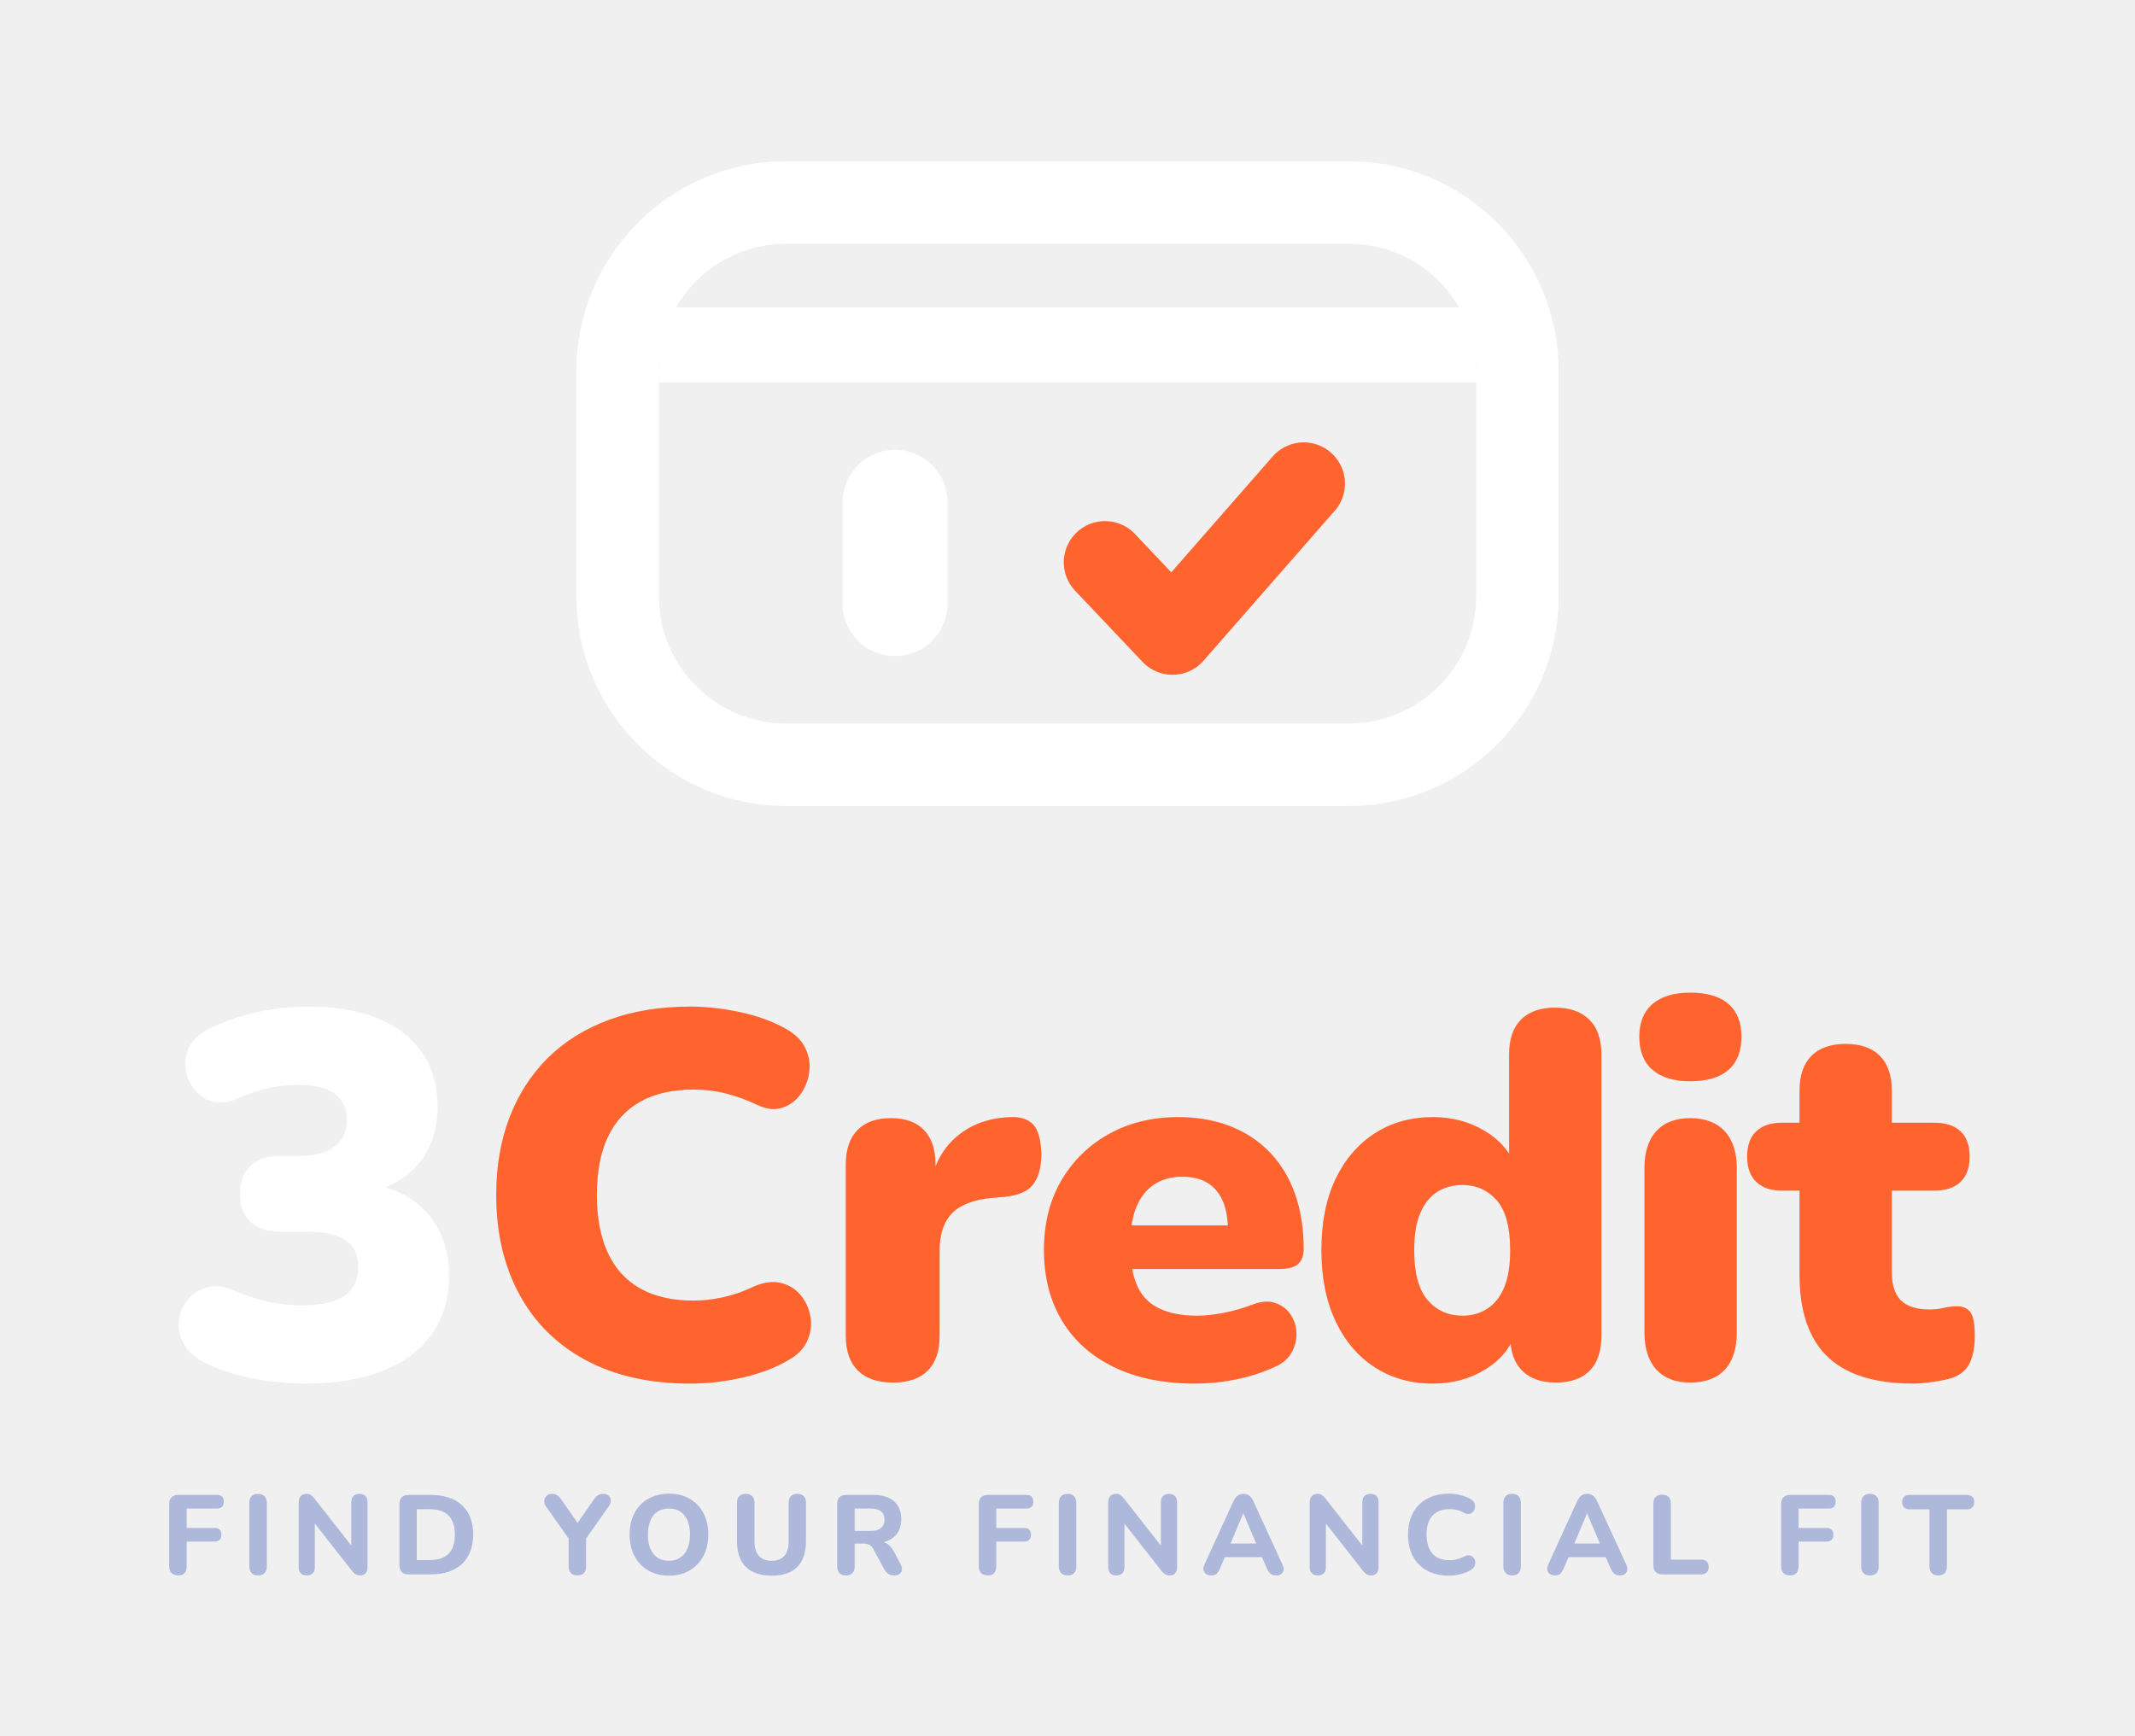
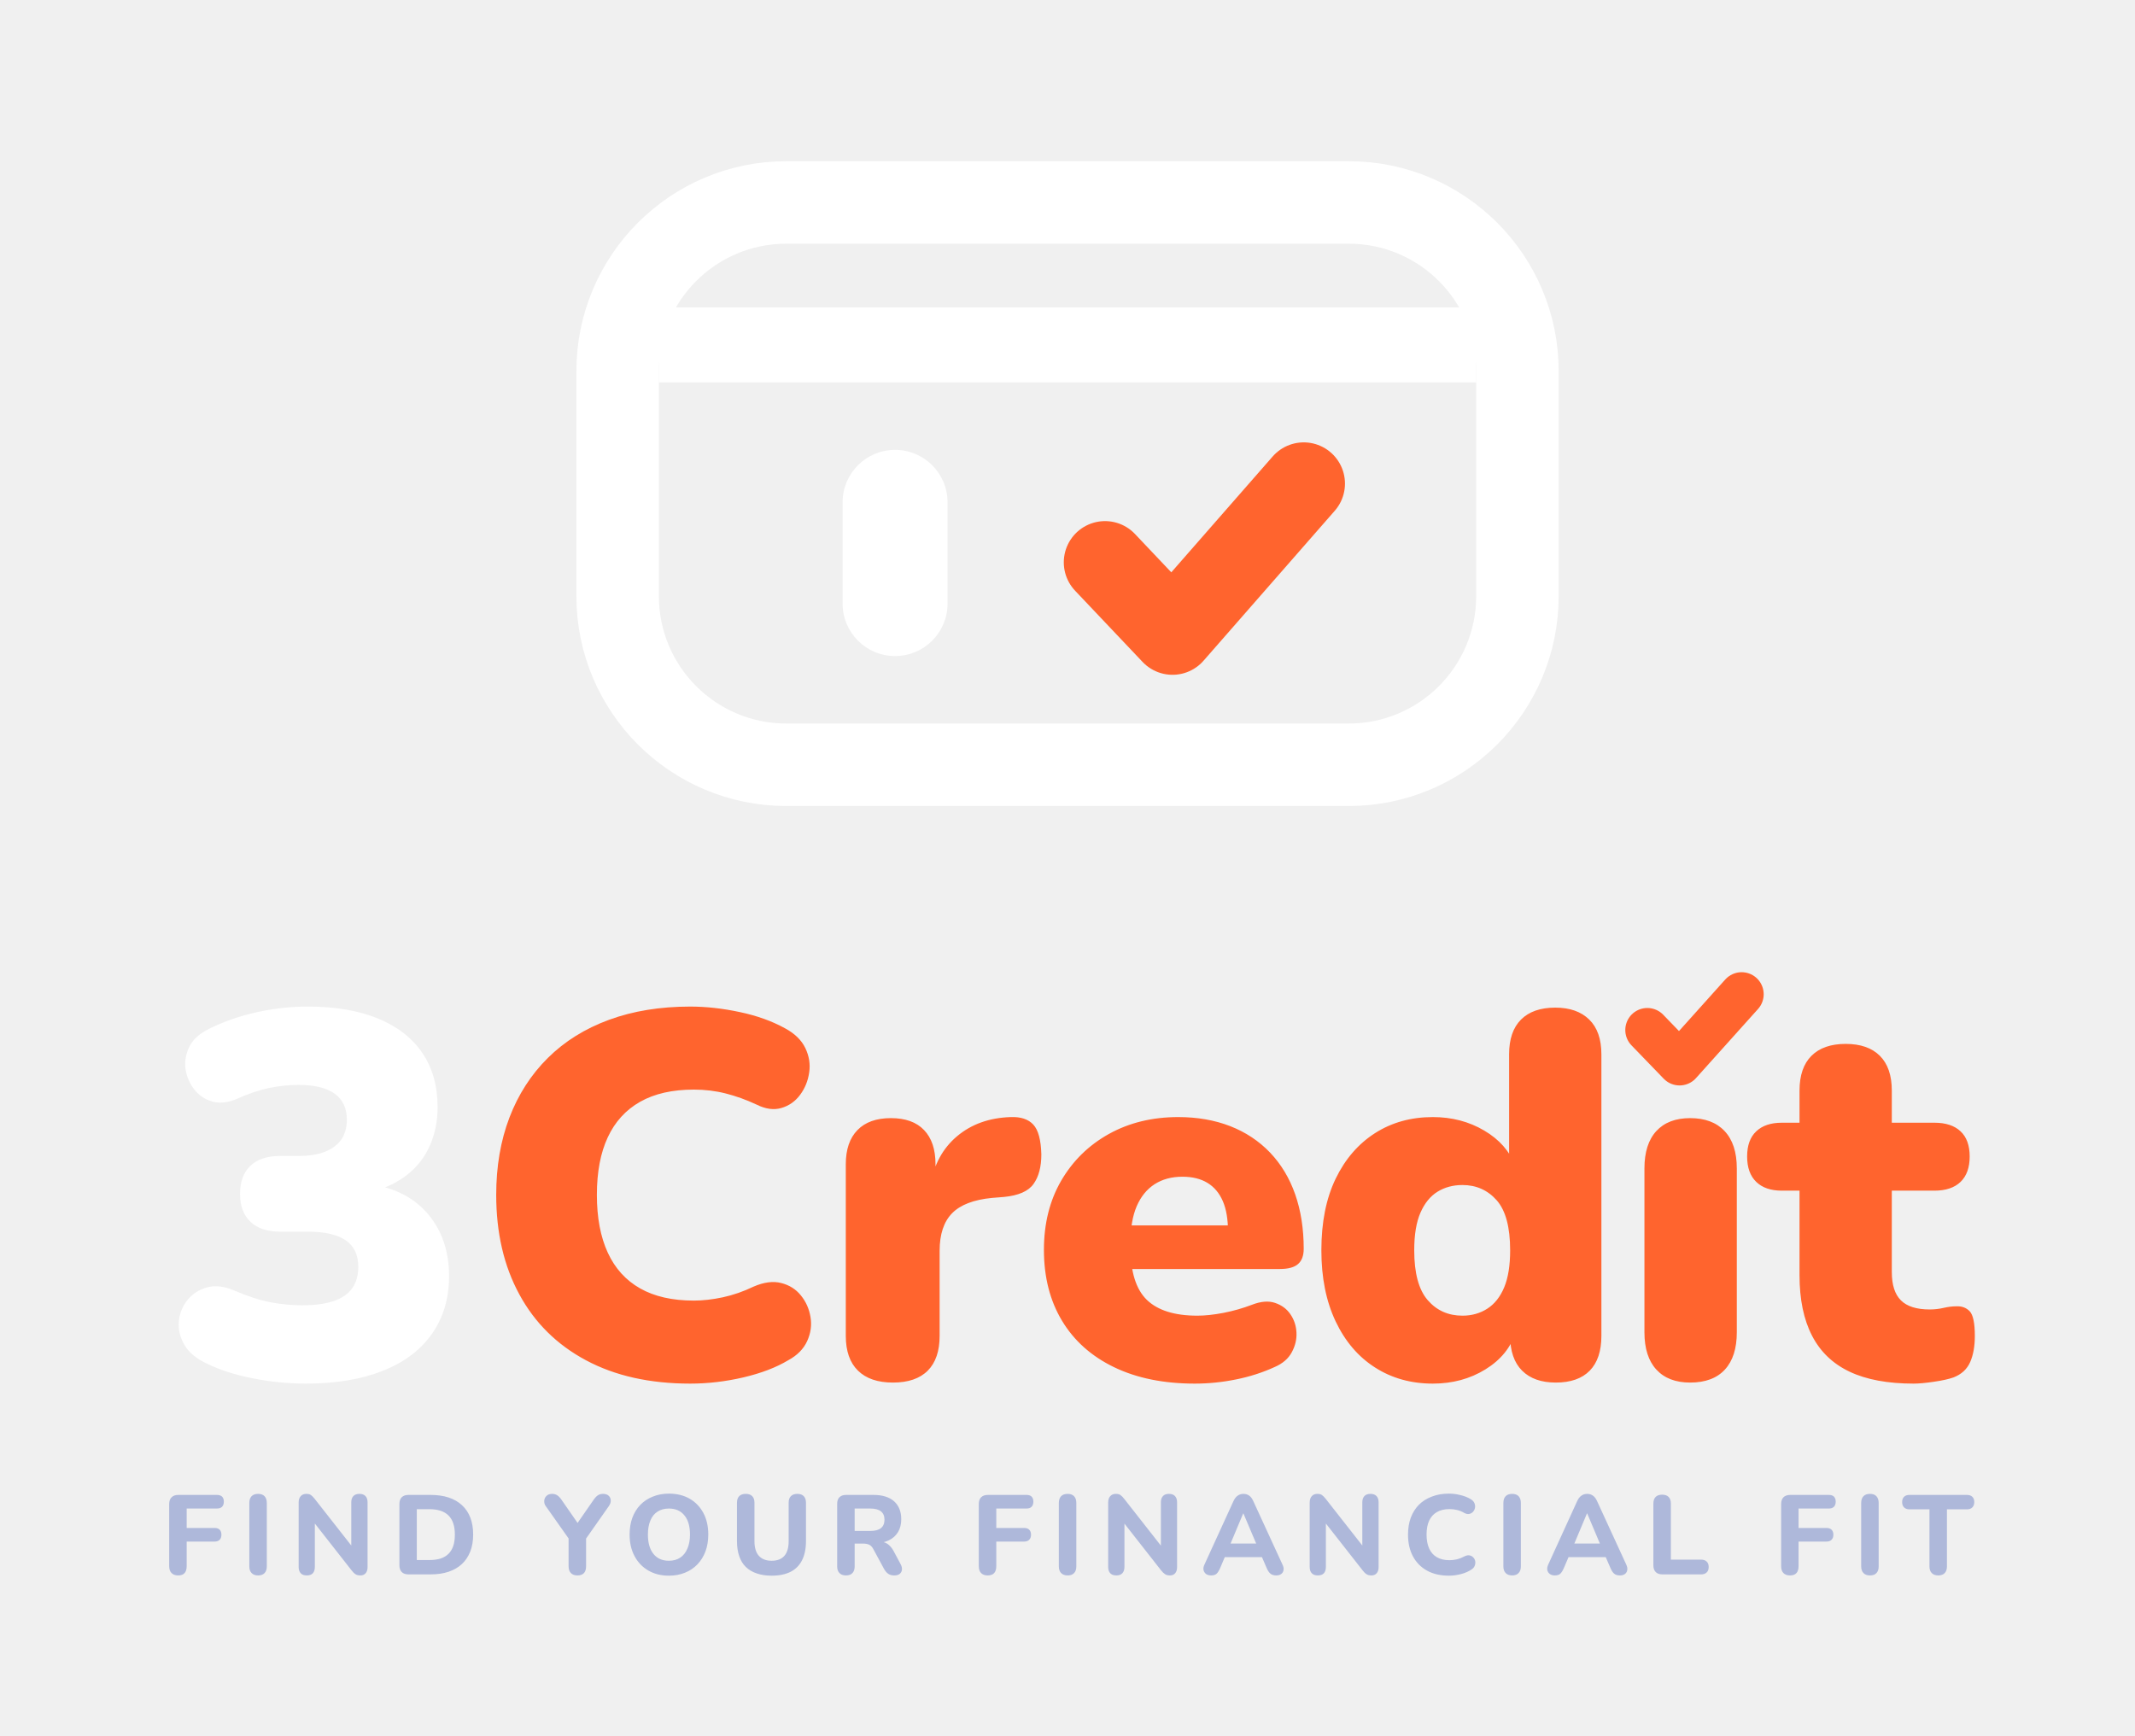
<svg xmlns="http://www.w3.org/2000/svg" viewBox="0 0 264.87 215.34" role="img">
  <g transform="translate(58.02 -12.09) scale(2.3256)">
    <rect x="8" y="16" width="48" height="30" rx="9" fill="none" stroke="#FFFFFF" stroke-width="4.4" />
    <path d="M10.2 23.6H53.8" stroke="#FFFFFF" stroke-width="4" />
    <rect x="20" y="29.2" width="5.6" height="11" rx="2.8" fill="#FFFFFF" />
    <path d="M34 35.2l3.6 3.8l7-8" fill="none" stroke="#FF642E" stroke-width="4.4" stroke-linecap="round" stroke-linejoin="round" />
  </g>
  <path fill="#FFFFFF" d="M37.95 171.67Q34.67 171.67 31.39 171.02Q28.11 170.38 25.73 169.22Q23.67 168.26 22.86 166.84Q22.06 165.43 22.19 163.95Q22.32 162.47 23.25 161.31Q24.18 160.15 25.69 159.73Q27.21 159.31 29.14 160.15Q31.52 161.18 33.51 161.57Q35.51 161.95 37.5 161.95Q39.82 161.95 41.36 161.44Q42.91 160.92 43.68 159.86Q44.45 158.8 44.45 157.19Q44.45 154.94 42.87 153.88Q41.3 152.82 38.27 152.82H34.8Q32.35 152.82 31.07 151.59Q29.78 150.37 29.78 148.12Q29.78 145.87 31.07 144.64Q32.35 143.42 34.8 143.42H37.11Q38.98 143.42 40.3 142.91Q41.62 142.39 42.33 141.4Q43.03 140.4 43.03 138.92Q43.03 136.8 41.52 135.7Q40.01 134.61 37.05 134.61Q35.25 134.61 33.38 134.99Q31.52 135.38 29.39 136.34Q27.72 137.05 26.34 136.67Q24.95 136.28 24.09 135.15Q23.22 134.03 23.02 132.65Q22.83 131.26 23.47 129.91Q24.12 128.56 25.92 127.66Q28.62 126.31 31.81 125.6Q34.99 124.89 38.21 124.89Q43.29 124.89 46.89 126.37Q50.5 127.85 52.4 130.65Q54.29 133.45 54.29 137.37Q54.29 139.95 53.33 142.14Q52.36 144.32 50.5 145.77Q48.63 147.22 46.12 147.86V146.96Q50.63 147.67 53.17 150.72Q55.71 153.78 55.71 158.35Q55.71 162.47 53.59 165.49Q51.46 168.52 47.47 170.09Q43.48 171.67 37.95 171.67Z" />
-   <path fill="#FF642E" d="M85.63 171.67Q78.1 171.67 72.69 168.77Q67.29 165.88 64.43 160.6Q61.56 155.33 61.56 148.25Q61.56 142.97 63.2 138.66Q64.85 134.35 67.97 131.26Q71.09 128.17 75.56 126.53Q80.03 124.89 85.63 124.89Q88.59 124.89 91.77 125.57Q94.96 126.24 97.4 127.59Q99.2 128.56 99.91 130.04Q100.62 131.52 100.39 133.06Q100.17 134.61 99.27 135.83Q98.37 137.05 96.95 137.47Q95.54 137.89 93.86 137.05Q91.93 136.15 90.03 135.67Q88.14 135.19 86.08 135.19Q82.09 135.19 79.42 136.7Q76.75 138.21 75.4 141.11Q74.05 144 74.05 148.25Q74.05 152.49 75.4 155.42Q76.75 158.35 79.42 159.86Q82.09 161.37 86.08 161.37Q87.75 161.37 89.68 160.96Q91.61 160.54 93.48 159.64Q95.41 158.8 96.92 159.19Q98.43 159.57 99.36 160.73Q100.3 161.89 100.55 163.4Q100.81 164.91 100.14 166.39Q99.46 167.87 97.79 168.77Q95.54 170.12 92.22 170.9Q88.91 171.67 85.63 171.67ZM110.78 171.54Q107.95 171.54 106.44 170.06Q104.93 168.58 104.93 165.75V144.45Q104.93 141.69 106.38 140.21Q107.82 138.73 110.53 138.73Q113.23 138.73 114.64 140.21Q116.06 141.69 116.06 144.45V147.09H115.42Q116.06 143.23 118.73 140.98Q121.4 138.73 125.39 138.6Q127.26 138.53 128.19 139.53Q129.12 140.53 129.19 143.23Q129.19 145.55 128.22 146.9Q127.26 148.25 124.55 148.51L123.07 148.63Q119.66 148.96 118.12 150.53Q116.57 152.11 116.57 155.2V165.75Q116.57 168.58 115.1 170.06Q113.62 171.54 110.78 171.54ZM148.23 171.67Q142.44 171.67 138.23 169.64Q134.01 167.61 131.76 163.88Q129.51 160.15 129.51 155.07Q129.51 150.18 131.66 146.48Q133.82 142.78 137.58 140.69Q141.35 138.6 146.17 138.6Q149.71 138.6 152.61 139.72Q155.5 140.85 157.56 143Q159.62 145.16 160.68 148.18Q161.74 151.21 161.74 154.94Q161.74 156.23 161.03 156.84Q160.33 157.45 158.78 157.45H139.09V152.04H153.38L152.35 152.88Q152.35 150.5 151.7 149.02Q151.06 147.54 149.81 146.77Q148.55 146 146.69 146Q144.69 146 143.24 146.93Q141.8 147.86 141.02 149.66Q140.25 151.46 140.25 154.17V154.75Q140.25 159.31 142.28 161.28Q144.31 163.24 148.55 163.24Q149.97 163.24 151.8 162.89Q153.64 162.53 155.31 161.89Q156.98 161.24 158.2 161.66Q159.43 162.08 160.1 163.08Q160.78 164.08 160.84 165.33Q160.91 166.58 160.26 167.78Q159.62 168.97 158.14 169.61Q155.89 170.64 153.35 171.15Q150.8 171.67 148.23 171.67ZM177.76 171.67Q173.71 171.67 170.59 169.67Q167.47 167.68 165.7 163.95Q163.93 160.22 163.93 155.13Q163.93 149.92 165.7 146.25Q167.47 142.59 170.59 140.59Q173.71 138.6 177.76 138.6Q181.3 138.6 184.13 140.27Q186.96 141.94 187.93 144.58H187.22V130.81Q187.22 127.98 188.7 126.5Q190.18 125.02 192.95 125.02Q195.65 125.02 197.16 126.5Q198.67 127.98 198.67 130.81V165.75Q198.67 168.58 197.23 170.06Q195.78 171.54 193.01 171.54Q190.31 171.54 188.83 170.06Q187.35 168.58 187.35 165.75V162.08L188.06 165.23Q187.16 168.13 184.29 169.9Q181.43 171.67 177.76 171.67ZM181.43 163.24Q183.17 163.24 184.52 162.37Q185.87 161.5 186.61 159.73Q187.35 157.96 187.35 155.13Q187.35 150.82 185.68 148.92Q184 147.03 181.43 147.03Q179.69 147.03 178.34 147.86Q176.99 148.7 176.22 150.47Q175.45 152.24 175.45 155.13Q175.45 159.38 177.12 161.31Q178.79 163.24 181.43 163.24ZM209.68 171.54Q206.97 171.54 205.49 169.93Q204.01 168.32 204.01 165.3V144.97Q204.01 141.94 205.49 140.33Q206.97 138.73 209.68 138.73Q212.44 138.73 213.95 140.33Q215.47 141.94 215.47 144.97V165.3Q215.47 168.32 213.99 169.93Q212.51 171.54 209.68 171.54ZM209.68 134.16Q206.65 134.16 205.01 132.74Q203.37 131.33 203.37 128.62Q203.37 125.99 205.01 124.57Q206.65 123.16 209.68 123.16Q212.83 123.16 214.44 124.57Q216.05 125.99 216.05 128.62Q216.05 131.33 214.44 132.74Q212.83 134.16 209.68 134.16ZM237.41 171.67Q232.58 171.67 229.46 170.19Q226.34 168.71 224.8 165.72Q223.25 162.72 223.25 158.22V147.73H221.06Q219 147.73 217.88 146.64Q216.75 145.55 216.75 143.49Q216.75 141.43 217.88 140.37Q219 139.3 221.06 139.3H223.25V135.32Q223.25 132.48 224.73 131Q226.21 129.52 228.98 129.52Q231.74 129.52 233.22 131Q234.7 132.48 234.7 135.32V139.3H239.98Q242.1 139.3 243.23 140.37Q244.36 141.43 244.36 143.49Q244.36 145.55 243.23 146.64Q242.1 147.73 239.98 147.73H234.7V157.83Q234.7 160.22 235.83 161.34Q236.96 162.47 239.4 162.47Q240.3 162.47 241.14 162.27Q241.97 162.08 242.68 162.08Q243.71 162.02 244.36 162.69Q245 163.37 245 165.75Q245 167.68 244.42 169Q243.84 170.32 242.36 170.9Q241.46 171.22 239.92 171.44Q238.37 171.67 237.41 171.67Z" />
+   <path fill="#FF642E" d="M85.63 171.67Q78.1 171.67 72.69 168.77Q67.29 165.88 64.43 160.6Q61.56 155.33 61.56 148.25Q61.56 142.97 63.2 138.66Q64.85 134.35 67.97 131.26Q71.09 128.17 75.56 126.53Q80.03 124.89 85.63 124.89Q88.59 124.89 91.77 125.57Q94.96 126.24 97.4 127.59Q99.2 128.56 99.91 130.04Q100.62 131.52 100.39 133.06Q100.17 134.61 99.27 135.83Q98.37 137.05 96.95 137.47Q95.54 137.89 93.86 137.05Q91.93 136.15 90.03 135.67Q88.14 135.19 86.08 135.19Q82.09 135.19 79.42 136.7Q76.75 138.21 75.4 141.11Q74.05 144 74.05 148.25Q74.05 152.49 75.4 155.42Q76.75 158.35 79.42 159.86Q82.09 161.37 86.08 161.37Q87.75 161.37 89.68 160.96Q91.61 160.54 93.48 159.64Q95.41 158.8 96.92 159.19Q98.43 159.57 99.36 160.73Q100.3 161.89 100.55 163.4Q100.81 164.91 100.14 166.39Q99.46 167.87 97.79 168.77Q95.54 170.12 92.22 170.9Q88.91 171.67 85.63 171.67ZM110.78 171.54Q107.95 171.54 106.44 170.06Q104.93 168.58 104.93 165.75V144.45Q104.93 141.69 106.38 140.21Q107.82 138.73 110.53 138.73Q113.23 138.73 114.64 140.21Q116.06 141.69 116.06 144.45V147.09H115.42Q116.06 143.23 118.73 140.98Q121.4 138.73 125.39 138.6Q127.26 138.53 128.19 139.53Q129.12 140.53 129.19 143.23Q129.19 145.55 128.22 146.9Q127.26 148.25 124.55 148.51L123.07 148.63Q119.66 148.96 118.12 150.53Q116.57 152.11 116.57 155.2V165.75Q116.57 168.58 115.1 170.06Q113.62 171.54 110.78 171.54ZM148.23 171.67Q142.44 171.67 138.23 169.64Q134.01 167.61 131.76 163.88Q129.51 160.15 129.51 155.07Q129.51 150.18 131.66 146.48Q133.82 142.78 137.58 140.69Q141.35 138.6 146.17 138.6Q149.71 138.6 152.61 139.72Q155.5 140.85 157.56 143Q159.62 145.16 160.68 148.18Q161.74 151.21 161.74 154.94Q161.74 156.23 161.03 156.84Q160.33 157.45 158.78 157.45H139.09V152.04H153.38L152.35 152.88Q152.35 150.5 151.7 149.02Q151.06 147.54 149.81 146.77Q148.55 146 146.69 146Q144.69 146 143.24 146.93Q141.8 147.86 141.02 149.66Q140.25 151.46 140.25 154.17V154.75Q140.25 159.31 142.28 161.28Q144.31 163.24 148.55 163.24Q149.97 163.24 151.8 162.89Q153.64 162.53 155.31 161.89Q156.98 161.24 158.2 161.66Q159.43 162.08 160.1 163.08Q160.78 164.08 160.84 165.33Q160.91 166.58 160.26 167.78Q159.62 168.97 158.14 169.61Q155.89 170.64 153.35 171.15Q150.8 171.67 148.23 171.67ZM177.76 171.67Q173.71 171.67 170.59 169.67Q167.47 167.68 165.7 163.95Q163.93 160.22 163.93 155.13Q163.93 149.92 165.7 146.25Q167.47 142.59 170.59 140.59Q173.71 138.6 177.76 138.6Q181.3 138.6 184.13 140.27Q186.96 141.94 187.93 144.58H187.22V130.81Q187.22 127.98 188.7 126.5Q190.18 125.02 192.95 125.02Q195.65 125.02 197.16 126.5Q198.67 127.98 198.67 130.81V165.75Q198.67 168.58 197.23 170.06Q195.78 171.54 193.01 171.54Q190.31 171.54 188.83 170.06Q187.35 168.58 187.35 165.75V162.08L188.06 165.23Q187.16 168.13 184.29 169.9Q181.43 171.67 177.76 171.67ZM181.43 163.24Q183.17 163.24 184.52 162.37Q185.87 161.5 186.61 159.73Q187.35 157.96 187.35 155.13Q187.35 150.82 185.68 148.92Q184 147.03 181.43 147.03Q179.69 147.03 178.34 147.86Q176.99 148.7 176.22 150.47Q175.45 152.24 175.45 155.13Q175.45 159.38 177.12 161.31Q178.79 163.24 181.43 163.24ZM209.68 171.54Q206.97 171.54 205.49 169.93Q204.01 168.32 204.01 165.3V144.97Q204.01 141.94 205.49 140.33Q206.97 138.73 209.68 138.73Q212.44 138.73 213.95 140.33Q215.47 141.94 215.47 144.97V165.3Q215.47 168.32 213.99 169.93Q212.51 171.54 209.68 171.54ZM237.41 171.67Q232.58 171.67 229.46 170.19Q226.34 168.71 224.8 165.72Q223.25 162.72 223.25 158.22V147.73H221.06Q219 147.73 217.88 146.64Q216.75 145.55 216.75 143.49Q216.75 141.43 217.88 140.37Q219 139.3 221.06 139.3H223.25V135.32Q223.25 132.48 224.73 131Q226.21 129.52 228.98 129.52Q231.74 129.52 233.22 131Q234.7 132.48 234.7 135.32V139.3H239.98Q242.1 139.3 243.23 140.37Q244.36 141.43 244.36 143.49Q244.36 145.55 243.23 146.64Q242.1 147.73 239.98 147.73H234.7V157.83Q234.7 160.22 235.83 161.34Q236.96 162.47 239.4 162.47Q240.3 162.47 241.14 162.27Q241.97 162.08 242.68 162.08Q243.71 162.02 244.36 162.69Q245 163.37 245 165.75Q245 167.68 244.42 169Q243.84 170.32 242.36 170.9Q241.46 171.22 239.92 171.44Q238.37 171.67 237.41 171.67Z" />
+   <path d="M204.37 127.8l4 4.14l7.7-8.58" fill="none" stroke="#FF642E" stroke-width="5.47" stroke-linecap="round" stroke-linejoin="round" />
  <path fill="#AEB8DA" d="M22.1 195.47Q21.57 195.47 21.28 195.17Q20.99 194.88 20.99 194.32V186.61Q20.99 186.06 21.29 185.77Q21.58 185.48 22.13 185.48H26.91Q27.33 185.48 27.55 185.69Q27.77 185.91 27.77 186.31Q27.77 186.73 27.55 186.95Q27.33 187.17 26.91 187.17H23.16V189.58H26.61Q27.03 189.58 27.25 189.79Q27.47 190.01 27.47 190.42Q27.47 190.82 27.25 191.05Q27.03 191.27 26.61 191.27H23.16V194.32Q23.16 195.47 22.1 195.47ZM32.02 195.47Q31.49 195.47 31.21 195.17Q30.93 194.88 30.93 194.35V186.47Q30.93 185.94 31.21 185.64Q31.49 185.35 32.02 185.35Q32.54 185.35 32.82 185.64Q33.1 185.94 33.1 186.47V194.35Q33.1 194.88 32.83 195.17Q32.55 195.47 32.02 195.47ZM38.05 195.47Q37.56 195.47 37.31 195.2Q37.05 194.92 37.05 194.42V186.44Q37.05 185.91 37.31 185.63Q37.56 185.35 38 185.35Q38.38 185.35 38.58 185.5Q38.78 185.64 39.05 185.98L43.96 192.24H43.58V186.38Q43.58 185.9 43.84 185.62Q44.1 185.35 44.59 185.35Q45.08 185.35 45.34 185.62Q45.6 185.9 45.6 186.38V194.46Q45.6 194.92 45.36 195.2Q45.12 195.47 44.72 195.47Q44.32 195.47 44.09 195.31Q43.86 195.16 43.6 194.82L38.7 188.57H39.06V194.42Q39.06 194.92 38.81 195.2Q38.56 195.47 38.05 195.47ZM50.68 195.34Q50.13 195.34 49.84 195.05Q49.55 194.75 49.55 194.21V186.61Q49.55 186.06 49.84 185.77Q50.13 185.48 50.68 185.48H53.41Q55.94 185.48 57.32 186.76Q58.7 188.04 58.7 190.4Q58.7 191.59 58.34 192.51Q57.98 193.42 57.31 194.05Q56.64 194.68 55.66 195.01Q54.68 195.34 53.41 195.34ZM51.71 193.56H53.28Q54.08 193.56 54.67 193.37Q55.26 193.17 55.65 192.78Q56.04 192.39 56.24 191.79Q56.43 191.2 56.43 190.4Q56.43 188.81 55.64 188.03Q54.85 187.25 53.28 187.25H51.71ZM71.63 195.47Q71.1 195.47 70.82 195.17Q70.54 194.88 70.54 194.33V190.28L70.99 191.52L67.68 186.83Q67.49 186.54 67.52 186.2Q67.54 185.85 67.8 185.6Q68.05 185.35 68.51 185.35Q68.85 185.35 69.12 185.52Q69.39 185.69 69.64 186.05L71.88 189.28H71.43L73.67 186.05Q73.94 185.67 74.2 185.51Q74.46 185.35 74.81 185.35Q75.26 185.35 75.51 185.58Q75.76 185.81 75.77 186.15Q75.79 186.5 75.54 186.86L72.27 191.52L72.71 190.28V194.33Q72.71 195.47 71.63 195.47ZM82.98 195.5Q81.53 195.5 80.43 194.86Q79.33 194.22 78.72 193.07Q78.11 191.93 78.11 190.4Q78.11 189.24 78.45 188.31Q78.8 187.38 79.44 186.71Q80.08 186.05 80.99 185.69Q81.89 185.32 82.98 185.32Q84.46 185.32 85.56 185.95Q86.65 186.58 87.26 187.72Q87.87 188.86 87.87 190.39Q87.87 191.55 87.52 192.49Q87.17 193.42 86.52 194.1Q85.88 194.77 84.98 195.13Q84.09 195.5 82.98 195.5ZM82.98 193.65Q83.81 193.65 84.39 193.26Q84.97 192.88 85.28 192.14Q85.6 191.41 85.6 190.4Q85.6 188.86 84.91 188.02Q84.23 187.17 82.98 187.17Q82.17 187.17 81.58 187.55Q80.99 187.92 80.69 188.65Q80.38 189.38 80.38 190.4Q80.38 191.93 81.06 192.79Q81.75 193.65 82.98 193.65ZM95.73 195.5Q94.68 195.5 93.88 195.22Q93.07 194.95 92.53 194.42Q91.98 193.89 91.71 193.08Q91.43 192.28 91.43 191.21V186.45Q91.43 185.91 91.71 185.63Q91.99 185.35 92.53 185.35Q93.04 185.35 93.32 185.63Q93.6 185.91 93.6 186.45V191.23Q93.6 192.43 94.15 193.04Q94.7 193.65 95.73 193.65Q96.77 193.65 97.31 193.04Q97.84 192.43 97.84 191.23V186.45Q97.84 185.91 98.12 185.63Q98.4 185.35 98.92 185.35Q99.44 185.35 99.71 185.63Q99.99 185.91 99.99 186.45V191.21Q99.99 192.63 99.5 193.59Q99.02 194.54 98.08 195.02Q97.13 195.5 95.73 195.5ZM104.95 195.47Q104.42 195.47 104.14 195.17Q103.86 194.88 103.86 194.35V186.58Q103.86 186.04 104.15 185.76Q104.44 185.48 104.97 185.48H108.37Q110.02 185.48 110.92 186.27Q111.81 187.07 111.81 188.5Q111.81 189.42 111.41 190.09Q111 190.77 110.24 191.13Q109.47 191.49 108.37 191.49L108.48 191.26H109.05Q109.64 191.26 110.08 191.54Q110.52 191.83 110.85 192.42L111.71 194.03Q111.91 194.38 111.9 194.71Q111.88 195.05 111.64 195.26Q111.41 195.47 110.94 195.47Q110.48 195.47 110.2 195.27Q109.91 195.08 109.68 194.67L108.34 192.19Q108.13 191.8 107.83 191.66Q107.53 191.52 107.1 191.52H106.03V194.35Q106.03 194.88 105.76 195.17Q105.49 195.47 104.95 195.47ZM106.03 189.95H107.98Q108.85 189.95 109.29 189.6Q109.73 189.25 109.73 188.55Q109.73 187.87 109.29 187.52Q108.85 187.17 107.98 187.17H106.03ZM122.53 195.47Q122 195.47 121.71 195.17Q121.43 194.88 121.43 194.32V186.61Q121.43 186.06 121.72 185.77Q122.02 185.48 122.56 185.48H127.35Q127.77 185.48 127.98 185.69Q128.2 185.91 128.2 186.31Q128.2 186.73 127.98 186.95Q127.77 187.17 127.35 187.17H123.6V189.58H127.04Q127.46 189.58 127.68 189.79Q127.91 190.01 127.91 190.42Q127.91 190.82 127.68 191.05Q127.46 191.27 127.04 191.27H123.6V194.32Q123.6 195.47 122.53 195.47ZM132.46 195.47Q131.92 195.47 131.64 195.17Q131.36 194.88 131.36 194.35V186.47Q131.36 185.94 131.64 185.64Q131.92 185.35 132.46 185.35Q132.97 185.35 133.25 185.64Q133.53 185.94 133.53 186.47V194.35Q133.53 194.88 133.26 195.17Q132.99 195.47 132.46 195.47ZM138.49 195.47Q138 195.47 137.74 195.2Q137.48 194.92 137.48 194.42V186.44Q137.48 185.91 137.74 185.63Q138 185.35 138.43 185.35Q138.81 185.35 139.01 185.5Q139.22 185.64 139.48 185.98L144.39 192.24H144.02V186.38Q144.02 185.9 144.28 185.62Q144.53 185.35 145.02 185.35Q145.51 185.35 145.77 185.62Q146.03 185.9 146.03 186.38V194.46Q146.03 194.92 145.79 195.2Q145.56 195.47 145.15 195.47Q144.76 195.47 144.53 195.31Q144.3 195.16 144.03 194.82L139.13 188.57H139.5V194.42Q139.5 194.92 139.24 195.2Q138.99 195.47 138.49 195.47ZM150.26 195.47Q149.87 195.47 149.62 195.29Q149.38 195.1 149.31 194.8Q149.25 194.49 149.43 194.11L153.02 186.26Q153.24 185.78 153.55 185.57Q153.86 185.35 154.26 185.35Q154.67 185.35 154.98 185.57Q155.28 185.78 155.49 186.26L159.1 194.11Q159.29 194.49 159.24 194.8Q159.19 195.12 158.95 195.29Q158.71 195.47 158.33 195.47Q157.86 195.47 157.6 195.24Q157.34 195.02 157.14 194.54L156.3 192.6L157.17 193.2H151.34L152.2 192.6L151.38 194.54Q151.17 195.03 150.94 195.25Q150.71 195.47 150.26 195.47ZM154.23 187.78 152.44 192.05 152.06 191.51H156.44L156.07 192.05L154.26 187.78ZM163.48 195.47Q162.99 195.47 162.74 195.2Q162.48 194.92 162.48 194.42V186.44Q162.48 185.91 162.74 185.63Q162.99 185.35 163.43 185.35Q163.81 185.35 164.01 185.5Q164.21 185.64 164.48 185.98L169.39 192.24H169.01V186.38Q169.01 185.9 169.27 185.62Q169.53 185.35 170.02 185.35Q170.51 185.35 170.77 185.62Q171.03 185.9 171.03 186.38V194.46Q171.03 194.92 170.79 195.2Q170.55 195.47 170.15 195.47Q169.75 195.47 169.52 195.31Q169.29 195.16 169.03 194.82L164.13 188.57H164.49V194.42Q164.49 194.92 164.24 195.2Q163.99 195.47 163.48 195.47ZM179.76 195.5Q178.17 195.5 177.03 194.87Q175.9 194.24 175.29 193.1Q174.68 191.96 174.68 190.4Q174.68 189.24 175.02 188.31Q175.37 187.38 176.02 186.71Q176.68 186.05 177.63 185.69Q178.57 185.32 179.76 185.32Q180.46 185.32 181.18 185.5Q181.9 185.67 182.43 185.99Q182.78 186.19 182.91 186.48Q183.04 186.78 182.99 187.07Q182.94 187.36 182.75 187.57Q182.56 187.78 182.28 187.84Q182 187.9 181.65 187.71Q181.23 187.46 180.77 187.35Q180.31 187.24 179.83 187.24Q178.89 187.24 178.26 187.61Q177.62 187.98 177.3 188.68Q176.98 189.38 176.98 190.4Q176.98 191.41 177.3 192.12Q177.62 192.84 178.26 193.21Q178.89 193.58 179.83 193.58Q180.28 193.58 180.75 193.47Q181.22 193.35 181.65 193.12Q182.01 192.93 182.3 192.98Q182.59 193.03 182.78 193.24Q182.97 193.44 183.02 193.72Q183.06 194 182.95 194.28Q182.84 194.56 182.53 194.75Q182.01 195.1 181.26 195.3Q180.5 195.5 179.76 195.5ZM187.6 195.47Q187.07 195.47 186.79 195.17Q186.51 194.88 186.51 194.35V186.47Q186.51 185.94 186.79 185.64Q187.07 185.35 187.6 185.35Q188.12 185.35 188.4 185.64Q188.68 185.94 188.68 186.47V194.35Q188.68 194.88 188.4 195.17Q188.13 195.47 187.6 195.47ZM192.9 195.47Q192.51 195.47 192.27 195.29Q192.02 195.1 191.96 194.8Q191.9 194.49 192.08 194.11L195.66 186.26Q195.88 185.78 196.19 185.57Q196.5 185.35 196.91 185.35Q197.31 185.35 197.62 185.57Q197.93 185.78 198.14 186.26L201.75 194.11Q201.93 194.49 201.88 194.8Q201.83 195.12 201.59 195.29Q201.36 195.47 200.98 195.47Q200.5 195.47 200.24 195.24Q199.99 195.02 199.79 194.54L198.95 192.6L199.82 193.2H193.98L194.85 192.6L194.02 194.54Q193.81 195.03 193.58 195.25Q193.35 195.47 192.9 195.47ZM196.88 187.78 195.09 192.05 194.71 191.51H199.09L198.71 192.05L196.91 187.78ZM206.23 195.34Q205.7 195.34 205.41 195.05Q205.12 194.75 205.12 194.24V186.55Q205.12 186.01 205.4 185.73Q205.68 185.45 206.21 185.45Q206.73 185.45 207.01 185.73Q207.29 186.01 207.29 186.55V193.51H211.04Q211.49 193.51 211.73 193.75Q211.98 193.98 211.98 194.42Q211.98 194.87 211.73 195.1Q211.49 195.34 211.04 195.34ZM222.07 195.47Q221.54 195.47 221.25 195.17Q220.97 194.88 220.97 194.32V186.61Q220.97 186.06 221.26 185.77Q221.55 185.48 222.1 185.48H226.89Q227.31 185.48 227.52 185.69Q227.74 185.91 227.74 186.31Q227.74 186.73 227.52 186.95Q227.31 187.17 226.89 187.17H223.13V189.58H226.58Q227 189.58 227.22 189.79Q227.45 190.01 227.45 190.42Q227.45 190.82 227.22 191.05Q227 191.27 226.58 191.27H223.13V194.32Q223.13 195.47 222.07 195.47ZM231.99 195.47Q231.46 195.47 231.18 195.17Q230.9 194.88 230.9 194.35V186.47Q230.9 185.94 231.18 185.64Q231.46 185.35 231.99 185.35Q232.51 185.35 232.79 185.64Q233.07 185.94 233.07 186.47V194.35Q233.07 194.88 232.8 195.17Q232.53 195.47 231.99 195.47ZM240.46 195.47Q239.93 195.47 239.65 195.17Q239.37 194.88 239.37 194.35V187.27H236.89Q236.46 187.27 236.22 187.03Q235.98 186.79 235.98 186.37Q235.98 185.94 236.22 185.71Q236.46 185.48 236.89 185.48H244.02Q244.45 185.48 244.69 185.71Q244.93 185.94 244.93 186.37Q244.93 186.79 244.69 187.03Q244.45 187.27 244.02 187.27H241.54V194.35Q241.54 194.88 241.27 195.17Q240.99 195.47 240.46 195.47Z" />
</svg>
